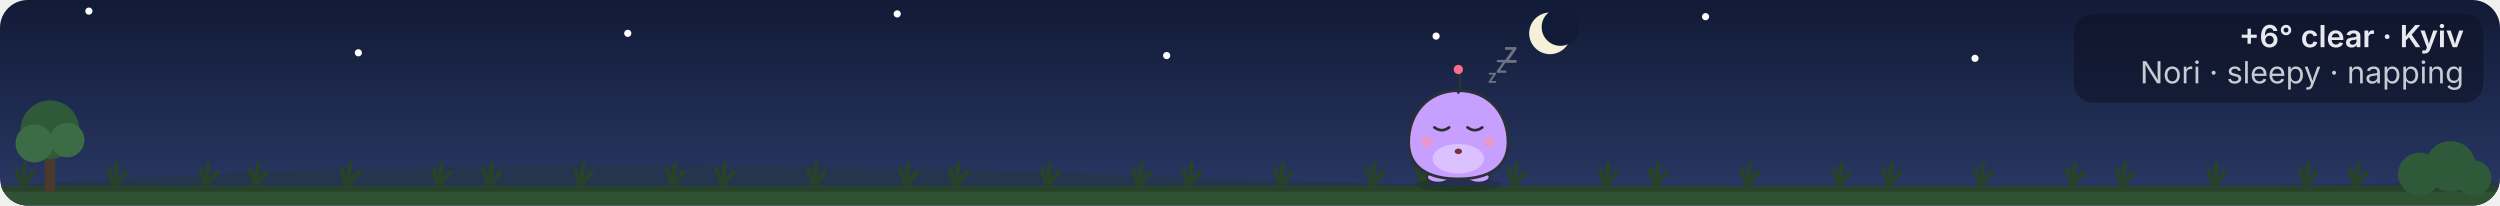
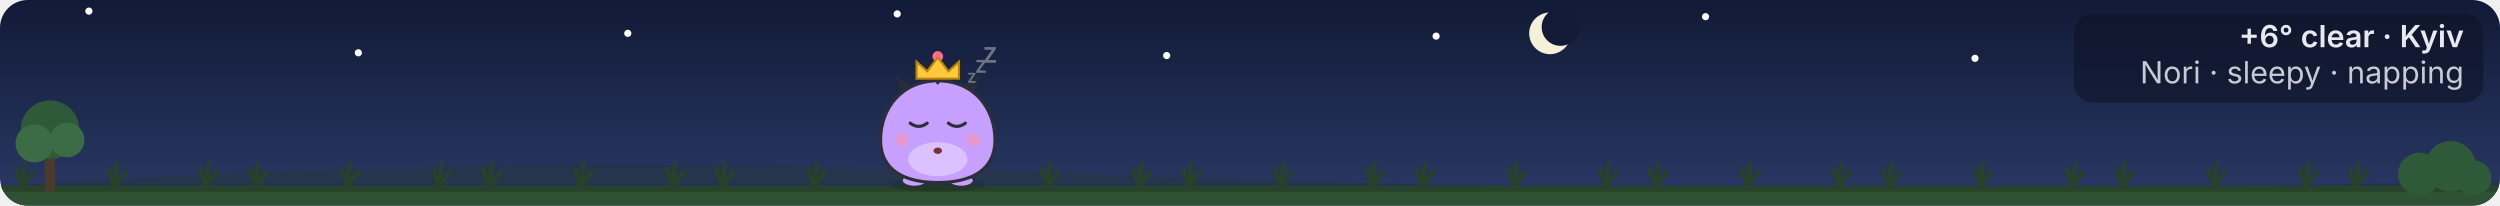
<svg xmlns="http://www.w3.org/2000/svg" viewBox="0 0 900 74" width="900" height="74" overflow="hidden">
  <defs>
    <style>
  .ink { fill: #2b2f36; }
  .stroke { stroke: #2b2f36; stroke-width: 3; stroke-linecap: round; fill: none; }
  .fill-box { transform-box: fill-box; transform-origin: 50% 50%; }
  .bob { transform-box: fill-box; transform-origin: 50% 100%; animation: bob 2.4s ease-in-out infinite; }
  .fast .bob { animation-duration: .55s; }
  .slow .bob { animation-duration: 4.5s; }
  .jump .bob { animation: jump .7s ease-in-out infinite; }
  .t-calm .bob { animation-duration: 3.6s; }
  .t-energetic .bob { animation: hop .9s ease-in-out infinite; }
  .glance { animation: glance 5s ease-in-out infinite; }
  .stretch .bob { animation: stretch 2s ease-in-out infinite; }
  .flutter { animation: flutter 3s ease-in-out infinite; }
  .wing { transform-box: fill-box; transform-origin: 50% 100%; animation: wing .25s ease-in-out infinite; }
  .shoot { animation: shoot 2.6s ease-in infinite; }
  .leaf { animation: leaf 4s ease-in-out infinite; }
  .grow { transform-box: fill-box; transform-origin: 50% 100%; animation: grow 8s linear both; }
  .tip { transform-box: fill-box; transform-origin: 50% 50%; animation: tip 3s ease-in-out infinite; }
  @keyframes stretch { 0%,100% { transform: scale(1,1); } 40%,60% { transform: scale(.92,1.12); } }
  @keyframes flutter { 0% { transform: translate(0,0); } 25% { transform: translate(-30px,-14px); } 50% { transform: translate(-60px,4px); } 75% { transform: translate(-28px,18px); } 100% { transform: translate(0,0); } }
  @keyframes wing { 0%,100% { transform: scaleY(1); } 50% { transform: scaleY(.25); } }
  @keyframes shoot { 0%,40% { transform: translate(0,0); opacity: 0; } 45% { opacity: 1; } 75%,100% { transform: translate(-150px,40px); opacity: 0; } }
  @keyframes leaf { 0% { transform: translate(0,-30px) rotate(0); opacity: 0; } 10% { opacity: 1; } 50% { transform: translate(-22px,70px) rotate(120deg); } 90% { opacity: 1; } 100% { transform: translate(6px,150px) rotate(260deg); opacity: 0; } }
  @keyframes grow { from { transform: scale(.3); } to { transform: scale(1.4); } }
  @keyframes tip { 0%,45%,100% { transform: rotate(0); } 50%,95% { transform: rotate(180deg); } }
  @keyframes hop { 0%,100% { transform: translateY(0) scale(1.03,.96); } 45% { transform: translateY(-7px) scale(.98,1.03); } }
  @keyframes glance { 0%,30%,100% { transform: translateX(0); } 40%,55% { transform: translateX(-4px); } 65%,80% { transform: translateX(4px); } }
  .eyes { transform-box: fill-box; transform-origin: 50% 50%; animation: blink 4.2s infinite; }
  .wobble { transform-box: fill-box; transform-origin: 50% 100%; animation: wobble 2.2s ease-in-out infinite; }
  .pulse { animation: pulse 1.2s ease-in-out infinite; }
  .rise { animation: rise 2.4s ease-in infinite; }
  .fall { animation: fall 1.1s linear infinite; }
  .spin { transform-box: fill-box; transform-origin: 50% 50%; animation: spin 2.4s linear infinite; }
  .chomp { transform-box: fill-box; transform-origin: 50% 50%; animation: chomp .35s ease-in-out infinite; }
  .shrink { transform-box: fill-box; transform-origin: 50% 50%; animation: shrink 2.5s linear infinite; }
  .twinkle { transform-box: fill-box; transform-origin: 50% 50%; animation: twinkle 1.6s ease-in-out infinite; }
  .confetti { animation: confetti 2.2s linear infinite; }
  @keyframes bob { 0%,100% { transform: scale(1,1); } 50% { transform: scale(1.04,.95); } }
  @keyframes jump { 0%,100% { transform: translateY(0) scale(1.05,.92); } 50% { transform: translateY(-26px) scale(.96,1.05); } }
  @keyframes blink { 0%,93%,100% { transform: scaleY(1); } 96% { transform: scaleY(.1); } }
  @keyframes wobble { 0%,100% { transform: rotate(-4deg); } 50% { transform: rotate(4deg); } }
  @keyframes pulse { 0%,100% { opacity: .25; } 50% { opacity: 1; } }
  @keyframes rise { 0% { transform: translate(0,0); opacity: 0; } 20% { opacity: 1; } 100% { transform: translate(14px,-46px); opacity: 0; } }
  @keyframes fall { 0% { transform: translateY(0); opacity: 1; } 100% { transform: translateY(40px); opacity: 0; } }
  @keyframes spin { to { transform: rotate(360deg); } }
  @keyframes chomp { 0%,100% { transform: scaleY(1); } 50% { transform: scaleY(.3); } }
  @keyframes shrink { 0% { transform: scale(1); } 90% { transform: scale(.2); opacity: 1; } 100% { transform: scale(.2); opacity: 0; } }
  @keyframes twinkle { 0%,100% { transform: scale(.4); opacity: .3; } 50% { transform: scale(1); opacity: 1; } }
  @keyframes confetti { 0% { transform: translateY(-20px) rotate(0); } 100% { transform: translateY(210px) rotate(540deg); } }
+   .pupil-move { animation: pupil-move .45s ease-out both; }
+   .note-in { animation: note-in .45s ease-out both; }
+   .note-out { animation: note-out .45s ease-in both; }
+   .pop { transform-box: fill-box; transform-origin: 20% 100%; animation: pop .35s ease-out both; }
+   @keyframes note-in { from { transform: translateY(30px); opacity: 0; } }
+   @keyframes note-out { to { transform: translateY(30px); opacity: 0; } }
+   @keyframes pop { from { transform: scale(.3); opacity: 0; } }
</style>
    <linearGradient id="gold" x1="0" y1="0" x2="0" y2="1">
      <stop offset="0" stop-color="#ffe680" />
      <stop offset="1" stop-color="#ffb300" />
    </linearGradient>
  </defs>
  <defs>
    <linearGradient id="sky" x1="0" y1="0" x2="0" y2="1">
      <stop offset="0" stop-color="#111a36" />
      <stop offset="1" stop-color="#2a3966" />
    </linearGradient>
    <clipPath id="frame">
      <rect width="900" height="74" rx="10" />
    </clipPath>
  </defs>
  <style>
    .stroll { animation: stroll 1s ease-in-out both; }
    .hover { animation: hover 7s ease-in-out infinite alternate; }
    .sway { animation: sway 3.2s ease-in-out infinite; animation-delay: 0.00s; }
    .sheet { animation: sheet 1s linear infinite; }
    .flash { opacity: 0; animation: flash 7s linear infinite; }
-     @keyframes stroll { from { transform: translateX(481.8px); } to { transform: translateX(481.8px); } }
+     @keyframes stroll { from { transform: translateX(294.4px); } to { transform: translateX(294.4px); } }
    @keyframes hover { from { transform: translateX(-6px); } to { transform: translateX(6px); } }
    @keyframes sway { 0%,100% { transform: rotate(-2deg); } 50% { transform: rotate(2deg); } }
    @keyframes sheet { from { transform: translateY(0); } to { transform: translateY(74px); } }
    @keyframes flash { 0%, 88%, 92%, 95%, 100% { opacity: 0; } 89%, 93% { opacity: .55; } }
  </style>
  <g clip-path="url(#frame)">
    <rect width="900" height="74" fill="url(#sky)" />
    <g transform="translate(558 12) scale(.75)">
      <circle r="10" fill="#f4f1d8" />
      <circle cx="5" cy="-3" r="9" fill="#111a36" />
    </g>
    <circle class="twinkle" style="animation-delay:0.00s" cx="32" cy="4" r="1.3" fill="#fff" />
    <circle class="twinkle" style="animation-delay:-0.37s" cx="129" cy="19" r="1.3" fill="#fff" />
    <circle class="twinkle" style="animation-delay:-0.74s" cx="226" cy="12" r="1.3" fill="#fff" />
    <circle class="twinkle" style="animation-delay:-1.11s" cx="323" cy="5" r="1.3" fill="#fff" />
    <circle class="twinkle" style="animation-delay:-1.48s" cx="420" cy="20" r="1.3" fill="#fff" />
    <circle class="twinkle" style="animation-delay:0.00s" cx="517" cy="13" r="1.3" fill="#fff" />
    <circle class="twinkle" style="animation-delay:-0.37s" cx="614" cy="6" r="1.3" fill="#fff" />
    <circle class="twinkle" style="animation-delay:-0.74s" cx="711" cy="21" r="1.3" fill="#fff" />
    <path d="M0 67 Q180 54 405 63 T900 65 V74 H0 Z" fill="#26354a" opacity=".8" />
    <rect y="67" width="900" height="7" fill="#2f5134" />
    <rect y="67" width="900" height="2" fill="#264229" />
    <path d="M8 67 l-2 -6 M8 67 l1 -8 M8 67 l4 -5" stroke="#264229" stroke-width="1.6" stroke-linecap="round" />
    <path d="M41 67 l-2 -6 M41 67 l1 -8 M41 67 l4 -5" stroke="#264229" stroke-width="1.6" stroke-linecap="round" />
    <path d="M74 67 l-2 -6 M74 67 l1 -8 M74 67 l4 -5" stroke="#264229" stroke-width="1.6" stroke-linecap="round" />
    <path d="M92 67 l-2 -6 M92 67 l1 -8 M92 67 l4 -5" stroke="#264229" stroke-width="1.6" stroke-linecap="round" />
    <path d="M125 67 l-2 -6 M125 67 l1 -8 M125 67 l4 -5" stroke="#264229" stroke-width="1.6" stroke-linecap="round" />
    <path d="M158 67 l-2 -6 M158 67 l1 -8 M158 67 l4 -5" stroke="#264229" stroke-width="1.6" stroke-linecap="round" />
    <path d="M176 67 l-2 -6 M176 67 l1 -8 M176 67 l4 -5" stroke="#264229" stroke-width="1.6" stroke-linecap="round" />
    <path d="M209 67 l-2 -6 M209 67 l1 -8 M209 67 l4 -5" stroke="#264229" stroke-width="1.6" stroke-linecap="round" />
    <path d="M242 67 l-2 -6 M242 67 l1 -8 M242 67 l4 -5" stroke="#264229" stroke-width="1.6" stroke-linecap="round" />
    <path d="M260 67 l-2 -6 M260 67 l1 -8 M260 67 l4 -5" stroke="#264229" stroke-width="1.6" stroke-linecap="round" />
    <path d="M293 67 l-2 -6 M293 67 l1 -8 M293 67 l4 -5" stroke="#264229" stroke-width="1.6" stroke-linecap="round" />
    <path d="M326 67 l-2 -6 M326 67 l1 -8 M326 67 l4 -5" stroke="#264229" stroke-width="1.6" stroke-linecap="round" />
    <path d="M344 67 l-2 -6 M344 67 l1 -8 M344 67 l4 -5" stroke="#264229" stroke-width="1.6" stroke-linecap="round" />
    <path d="M377 67 l-2 -6 M377 67 l1 -8 M377 67 l4 -5" stroke="#264229" stroke-width="1.6" stroke-linecap="round" />
    <path d="M410 67 l-2 -6 M410 67 l1 -8 M410 67 l4 -5" stroke="#264229" stroke-width="1.6" stroke-linecap="round" />
    <path d="M428 67 l-2 -6 M428 67 l1 -8 M428 67 l4 -5" stroke="#264229" stroke-width="1.6" stroke-linecap="round" />
    <path d="M461 67 l-2 -6 M461 67 l1 -8 M461 67 l4 -5" stroke="#264229" stroke-width="1.6" stroke-linecap="round" />
    <path d="M494 67 l-2 -6 M494 67 l1 -8 M494 67 l4 -5" stroke="#264229" stroke-width="1.6" stroke-linecap="round" />
    <path d="M512 67 l-2 -6 M512 67 l1 -8 M512 67 l4 -5" stroke="#264229" stroke-width="1.6" stroke-linecap="round" />
    <path d="M545 67 l-2 -6 M545 67 l1 -8 M545 67 l4 -5" stroke="#264229" stroke-width="1.6" stroke-linecap="round" />
    <path d="M578 67 l-2 -6 M578 67 l1 -8 M578 67 l4 -5" stroke="#264229" stroke-width="1.6" stroke-linecap="round" />
    <path d="M596 67 l-2 -6 M596 67 l1 -8 M596 67 l4 -5" stroke="#264229" stroke-width="1.6" stroke-linecap="round" />
    <path d="M629 67 l-2 -6 M629 67 l1 -8 M629 67 l4 -5" stroke="#264229" stroke-width="1.6" stroke-linecap="round" />
    <path d="M662 67 l-2 -6 M662 67 l1 -8 M662 67 l4 -5" stroke="#264229" stroke-width="1.6" stroke-linecap="round" />
    <path d="M680 67 l-2 -6 M680 67 l1 -8 M680 67 l4 -5" stroke="#264229" stroke-width="1.6" stroke-linecap="round" />
    <path d="M713 67 l-2 -6 M713 67 l1 -8 M713 67 l4 -5" stroke="#264229" stroke-width="1.6" stroke-linecap="round" />
    <path d="M746 67 l-2 -6 M746 67 l1 -8 M746 67 l4 -5" stroke="#264229" stroke-width="1.6" stroke-linecap="round" />
    <path d="M764 67 l-2 -6 M764 67 l1 -8 M764 67 l4 -5" stroke="#264229" stroke-width="1.6" stroke-linecap="round" />
    <path d="M797 67 l-2 -6 M797 67 l1 -8 M797 67 l4 -5" stroke="#264229" stroke-width="1.6" stroke-linecap="round" />
    <path d="M830 67 l-2 -6 M830 67 l1 -8 M830 67 l4 -5" stroke="#264229" stroke-width="1.6" stroke-linecap="round" />
    <path d="M848 67 l-2 -6 M848 67 l1 -8 M848 67 l4 -5" stroke="#264229" stroke-width="1.6" stroke-linecap="round" />
    <path d="M881 67 l-2 -6 M881 67 l1 -8 M881 67 l4 -5" stroke="#264229" stroke-width="1.6" stroke-linecap="round" />
    <g transform="translate(18 69) scale(.62) translate(-18 -69)">
      <g class="sway" style="transform-origin:18px 69px">
        <rect x="15" y="43" width="6" height="26" fill="#4a3a2c" />
        <circle cx="18" cy="33" r="17" fill="#2f5a3a" />
        <circle cx="9" cy="41" r="11" fill="#3b6c45" />
        <circle cx="28" cy="39" r="10" fill="#3b6c45" />
      </g>
    </g>
    <g transform="translate(878 69) scale(.7) translate(-878 -69)">
      <g class="sway" style="transform-origin:878px 69px">
        <circle cx="868" cy="60" r="11" fill="#2f5a3a" />
        <circle cx="884" cy="56" r="13" fill="#2f5a3a" />
        <circle cx="896" cy="62" r="9" fill="#2f5a3a" />
      </g>
    </g>
-     <g transform="translate(481.8 0)">
+     <g transform="translate(294.4 0)">
      <g>
        <g transform="translate(0 1) scale(0.36)">
-           <ellipse cx="120" cy="182" rx="42.32" ry="7" fill="#000" opacity=".12" />
+           <ellipse cx="120" cy="182" rx="48.76" ry="7" fill="#000" opacity=".12" />
          <g class="slow">
-             <g transform="translate(120 132) scale(0.92)">
+             <g transform="translate(120 128.88) scale(1.06)">
              <g class="bob">
                <ellipse cx="-22" cy="46" rx="12" ry="6" fill="#c7a0ff" stroke="#2b2f36" stroke-width="2" />
                <ellipse cx="22" cy="46" rx="12" ry="6" fill="#c7a0ff" stroke="#2b2f36" stroke-width="2" />
                <path d="M0 -48 C34 -48 54 -22 54 8 C54 36 32 48 0 48 C-32 48 -54 36 -54 8 C-54 -22 -34 -48 0 -48 Z" fill="#c7a0ff" stroke="#2b2f36" stroke-width="3" />
                <ellipse cx="0" cy="26" rx="28" ry="16" fill="#fff" opacity=".35" />
                <g class="wobble">
                  <path class="stroke" d="M0 -46 Q4 -58 0 -68" />
                  <circle cx="0" cy="-71" r="5" fill="#ff6b8a" />
                </g>
+                 <path d="M-34 -36 L-40 -54 L-24 -42 Z M34 -36 L40 -54 L24 -42 Z" fill="#2b2f36" opacity=".75" />
+                 <path d="M-20 -50 L-20 -66 L-10 -57 L0 -70 L10 -57 L20 -66 L20 -50 Z" fill="#ffc83d" stroke="#b8860b" stroke-width="2" />
                <circle cx="-34" cy="8" r="6" fill="#ff8fa3" opacity=".55" />
                <circle cx="34" cy="8" r="6" fill="#ff8fa3" opacity=".55" />
                <path class="stroke" d="M-26 -8 Q-18 -2 -10 -8 M10 -8 Q18 -2 26 -8" />
                <ellipse cx="0" cy="18" rx="4" ry="3" fill="#7a2f3a" />
              </g>
            </g>
          </g>
          <text class="rise" x="150" y="80" font-family="system-ui,sans-serif" font-weight="700" font-size="14" fill="#6b7480" style="animation-delay:0s">Z</text>
          <text class="rise" x="158" y="70" font-family="system-ui,sans-serif" font-weight="700" font-size="18" fill="#6b7480" style="animation-delay:0.8s">Z</text>
          <text class="rise" x="166" y="60" font-family="system-ui,sans-serif" font-weight="700" font-size="22" fill="#6b7480" style="animation-delay:1.6s">Z</text>
        </g>
      </g>
    </g>
    <g font-family="system-ui,-apple-system,sans-serif" font-size="11">
      <rect x="746.6" y="5" width="147.4" height="32" rx="7" fill="#0b1020" opacity="0.5" />
      <text x="887" y="17" text-anchor="end" fill="#e6eaef" font-weight="600">+6° clear · Kyiv</text>
      <text x="887" y="30" text-anchor="end" fill="#e6eaef" opacity=".85">Nori · sleepy · napping</text>
    </g>
  </g>
</svg>
